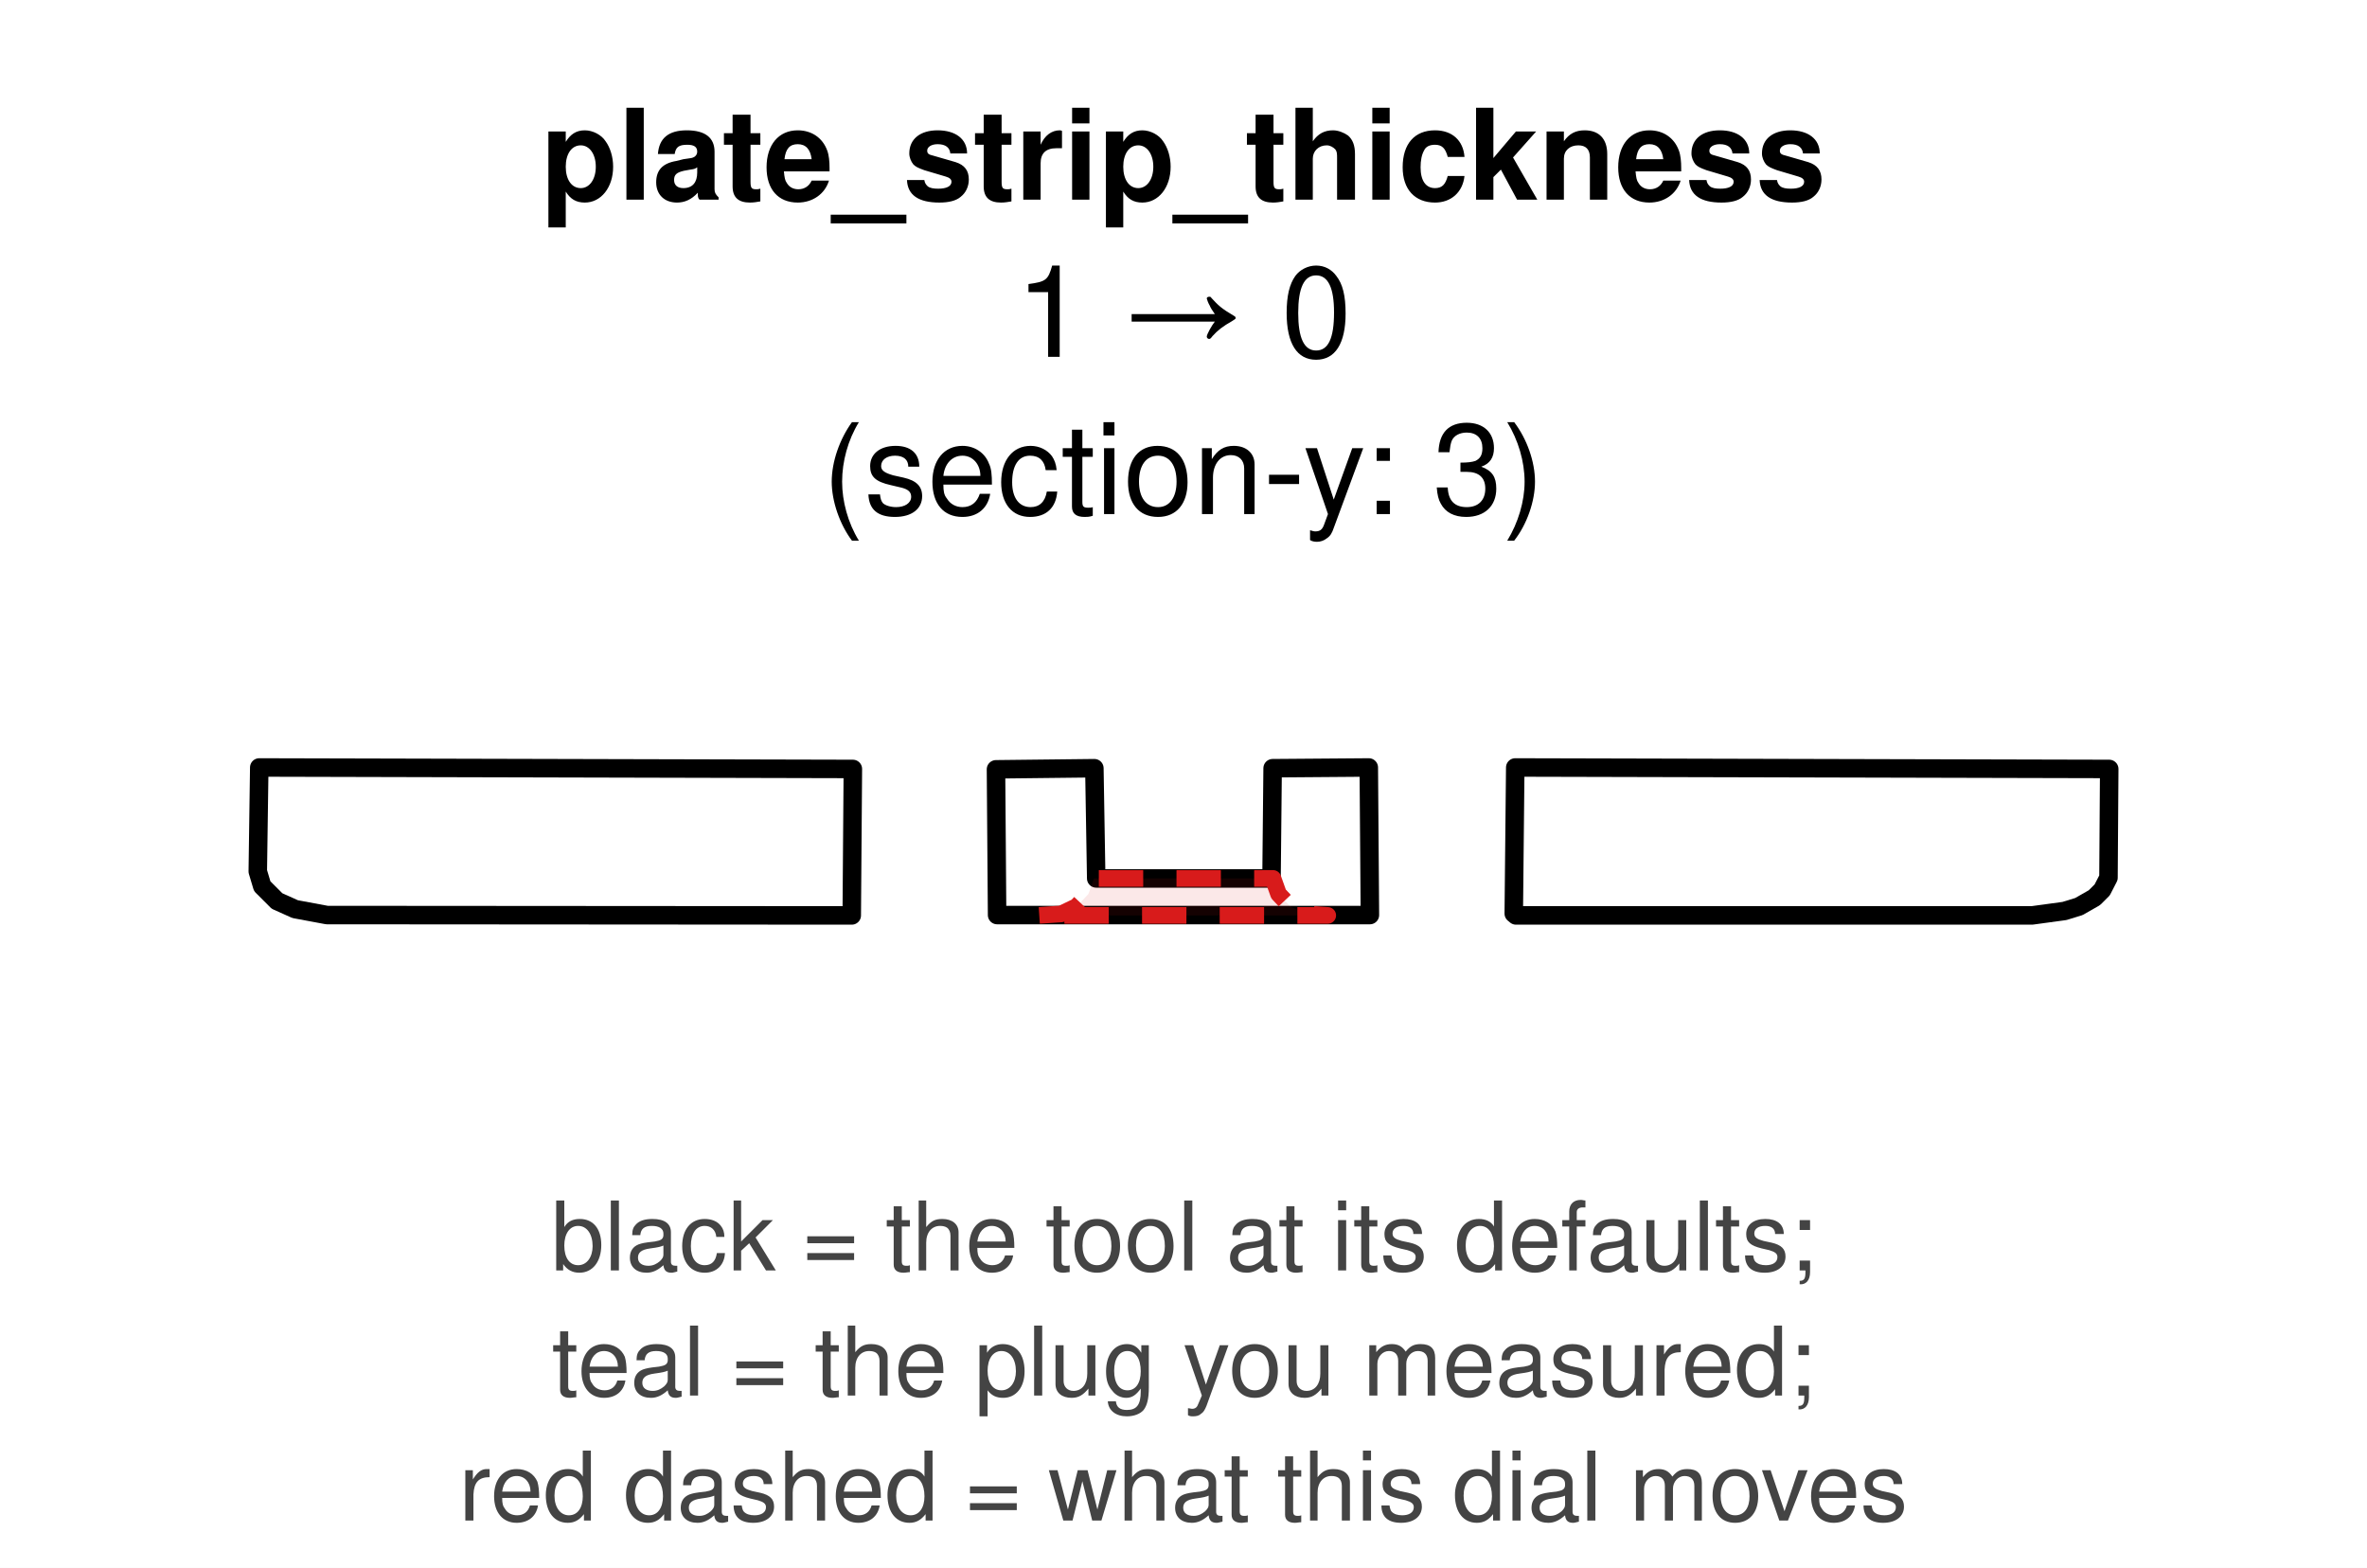
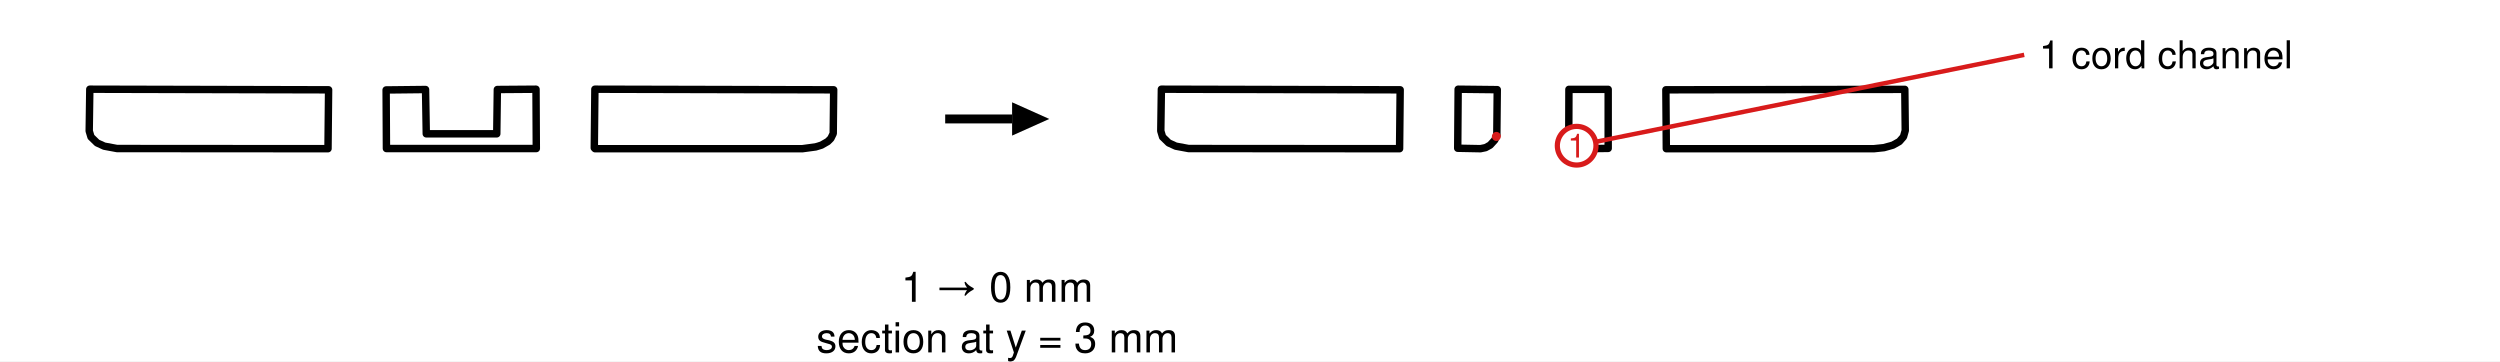
- <svg xmlns="http://www.w3.org/2000/svg" width="64.00mm" height="42.39mm" viewBox="0 0 64.00 42.39" role="img">
-   <rect width="64.00" height="42.39" fill="white" />
-   <text x="32.00" y="5.40" font-family="Helvetica, Arial, sans-serif" font-size="3.40" font-weight="bold" text-anchor="middle" fill="#000">plate_strip_thickness</text>
-   <text x="32.00" y="9.65" font-family="Helvetica, Arial, sans-serif" font-size="3.40" text-anchor="middle" fill="#000">1 → 0</text>
-   <text x="32.00" y="13.90" font-family="Helvetica, Arial, sans-serif" font-size="3.40" text-anchor="middle" fill="#000">(section-y: 3)</text>
-   <path d="M 37.04 24.74 L 26.96 24.74 L 26.93 20.80 L 29.59 20.77 L 29.64 23.75 L 34.38 23.75 L 34.41 20.77 L 37.01 20.75 L 37.04 24.74 Z" fill="none" stroke="#000" stroke-width="0.5" stroke-linejoin="round" stroke-linecap="round" />
-   <path d="M 6.97 23.56 L 7.01 20.75 L 23.06 20.79 L 23.03 24.75 L 8.84 24.74 L 7.98 24.58 L 7.49 24.36 L 7.09 23.96 L 6.97 23.56 Z" fill="none" stroke="#000" stroke-width="0.5" stroke-linejoin="round" stroke-linecap="round" />
-   <path d="M 40.99 24.75 L 40.93 24.70 L 40.97 20.75 L 57.03 20.79 L 57.01 23.73 L 56.84 24.06 L 56.63 24.27 L 56.21 24.51 L 55.82 24.63 L 54.94 24.75 L 40.99 24.75 Z" fill="none" stroke="#000" stroke-width="0.5" stroke-linejoin="round" stroke-linecap="round" />
-   <path d="M 28.10 24.75 L 28.69 24.71 L 29.11 24.51 L 29.43 24.17 L 29.58 23.75 L 34.42 23.75 L 34.57 24.17 L 34.89 24.51 L 35.31 24.71 L 35.90 24.75 L 28.10 24.75 Z" fill="#d81b1b" fill-rule="evenodd" fill-opacity="0.1" stroke="#d81b1b" stroke-width="0.45" stroke-linejoin="round" stroke-dasharray="1.2,0.9" />
-   <text x="32.00" y="34.35" font-family="Helvetica, Arial, sans-serif" font-size="2.60" text-anchor="middle" fill="#444444">black = the tool at its defaults;</text>
-   <text x="32.00" y="37.73" font-family="Helvetica, Arial, sans-serif" font-size="2.60" text-anchor="middle" fill="#444444">teal = the plug you measured;</text>
-   <text x="32.00" y="41.11" font-family="Helvetica, Arial, sans-serif" font-size="2.60" text-anchor="middle" fill="#444444">red dashed = what this dial moves</text>
+ <svg xmlns="http://www.w3.org/2000/svg" width="168.14mm" height="24.30mm" viewBox="0 0 168.14 24.30" role="img">
+   <rect width="168.14" height="24.30" fill="white" />
+   <g class="panel" id="before">
+     <path d="M 36.07 9.99 L 25.99 9.99 L 25.97 6.05 L 28.62 6.02 L 28.67 9.00 L 33.41 9.00 L 33.45 6.02 L 36.05 6.00 L 36.07 9.99 Z" fill="none" stroke="#000" stroke-width="0.5" stroke-linejoin="round" stroke-linecap="round" />
+     <path d="M 6.00 8.81 L 6.04 6.00 L 22.10 6.04 L 22.06 10.00 L 7.87 9.99 L 7.01 9.83 L 6.53 9.61 L 6.12 9.21 L 6.00 8.81 Z" fill="none" stroke="#000" stroke-width="0.5" stroke-linejoin="round" stroke-linecap="round" />
+     <path d="M 40.02 10.00 L 39.97 9.95 L 40.01 6.00 L 56.07 6.04 L 56.04 8.98 L 55.88 9.31 L 55.67 9.52 L 55.25 9.76 L 54.86 9.88 L 53.97 10.00 L 40.02 10.00 Z" fill="none" stroke="#000" stroke-width="0.5" stroke-linejoin="round" stroke-linecap="round" />
+   </g>
+   <g class="arrow">
+     <line x1="63.57" y1="8.00" x2="68.07" y2="8.00" stroke="#000" stroke-width="0.6" />
+     <polygon points="70.57,8.00 68.07,6.88 68.07,9.12" fill="#000" />
+     <text x="67.07" y="20.30" font-family="Helvetica, Arial, sans-serif" font-size="2.80" text-anchor="middle" fill="#000">1 → 0 mm</text>
+     <text x="67.07" y="23.70" font-family="Helvetica, Arial, sans-serif" font-size="2.80" text-anchor="middle" fill="#000">section at y = 3 mm</text>
+   </g>
+   <g class="panel" id="after" transform="translate(72.07 0)">
+     <path d="M 6.00 8.81 L 6.04 6.00 L 22.10 6.04 L 22.06 10.00 L 7.87 9.99 L 7.01 9.83 L 6.53 9.61 L 6.12 9.21 L 6.00 8.81 Z" fill="none" stroke="#000" stroke-width="0.5" stroke-linejoin="round" stroke-linecap="round" />
+     <path d="M 33.44 8.80 L 33.45 6.01 L 36.09 6.01 L 36.09 9.98 L 34.57 10.00 L 34.12 9.89 L 33.83 9.69 L 33.61 9.42 L 33.44 8.80 Z" fill="none" stroke="#000" stroke-width="0.5" stroke-linejoin="round" stroke-linecap="round" />
+     <path d="M 53.97 10.00 L 40.00 10.00 L 39.97 6.04 L 56.04 6.01 L 56.07 8.78 L 55.95 9.20 L 55.67 9.52 L 55.24 9.76 L 54.64 9.93 L 53.97 10.00 Z" fill="none" stroke="#000" stroke-width="0.5" stroke-linejoin="round" stroke-linecap="round" />
+     <path d="M 27.50 10.00 L 25.97 9.97 L 26.00 6.00 L 28.63 6.03 L 28.60 9.10 L 28.46 9.42 L 28.15 9.76 L 27.84 9.93 L 27.50 10.00 Z" fill="none" stroke="#000" stroke-width="0.5" stroke-linejoin="round" stroke-linecap="round" />
+     <path d="M 33.97 9.80 L 33.83 9.69 L 33.74 9.60 L 33.61 9.42 L 33.55 9.31 L 33.50 9.18" fill="none" stroke="#d81b1b" stroke-width="0.6" stroke-linecap="round" stroke-linejoin="round" stroke-dasharray="0.01,1.1" />
+     <path d="M 28.57 9.17 L 28.52 9.31 L 28.46 9.42 L 28.32 9.61 L 28.15 9.76 L 28.10 9.80" fill="none" stroke="#d81b1b" stroke-width="0.6" stroke-linecap="round" stroke-linejoin="round" stroke-dasharray="0.01,1.1" />
+     <circle cx="33.97" cy="9.80" r="1.3" fill="white" stroke="#d81b1b" stroke-width="0.35" />
+     <text x="33.97" y="10.59" font-family="Helvetica, Arial, sans-serif" font-size="2.20" text-anchor="middle" fill="#d81b1b">1</text>
+   </g>
+   <g class="key">
+     <text x="137.14" y="4.60" font-family="Helvetica, Arial, sans-serif" font-size="2.60" text-anchor="start" fill="#000">1 cord channel</text>
+   </g>
+   <g class="leaders">
+     <line x1="107.31" y1="9.54" x2="136.14" y2="3.69" stroke="#d81b1b" stroke-width="0.3" />
+   </g>
</svg>
